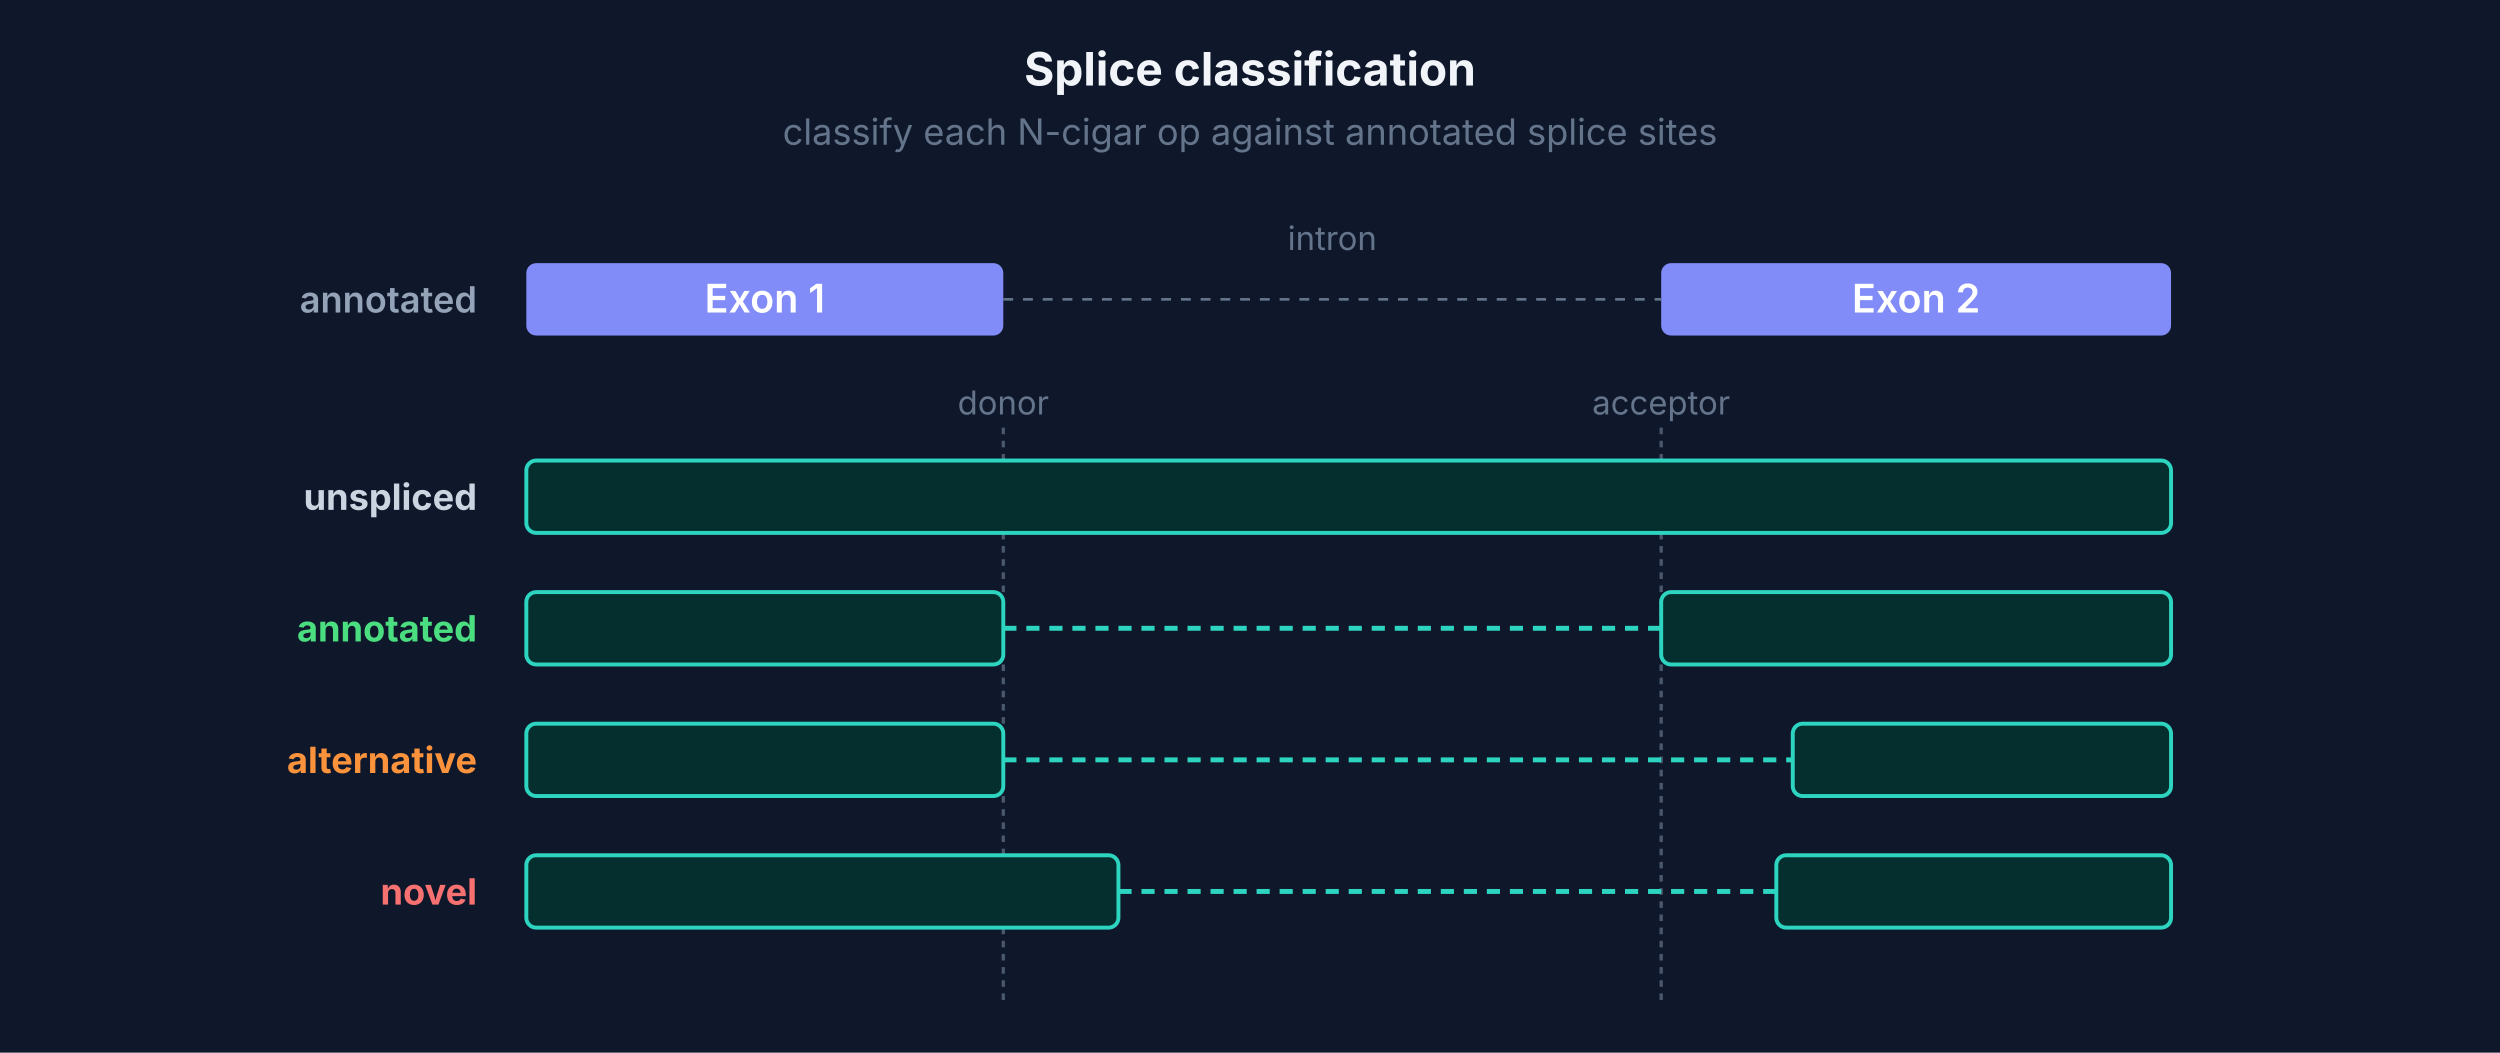
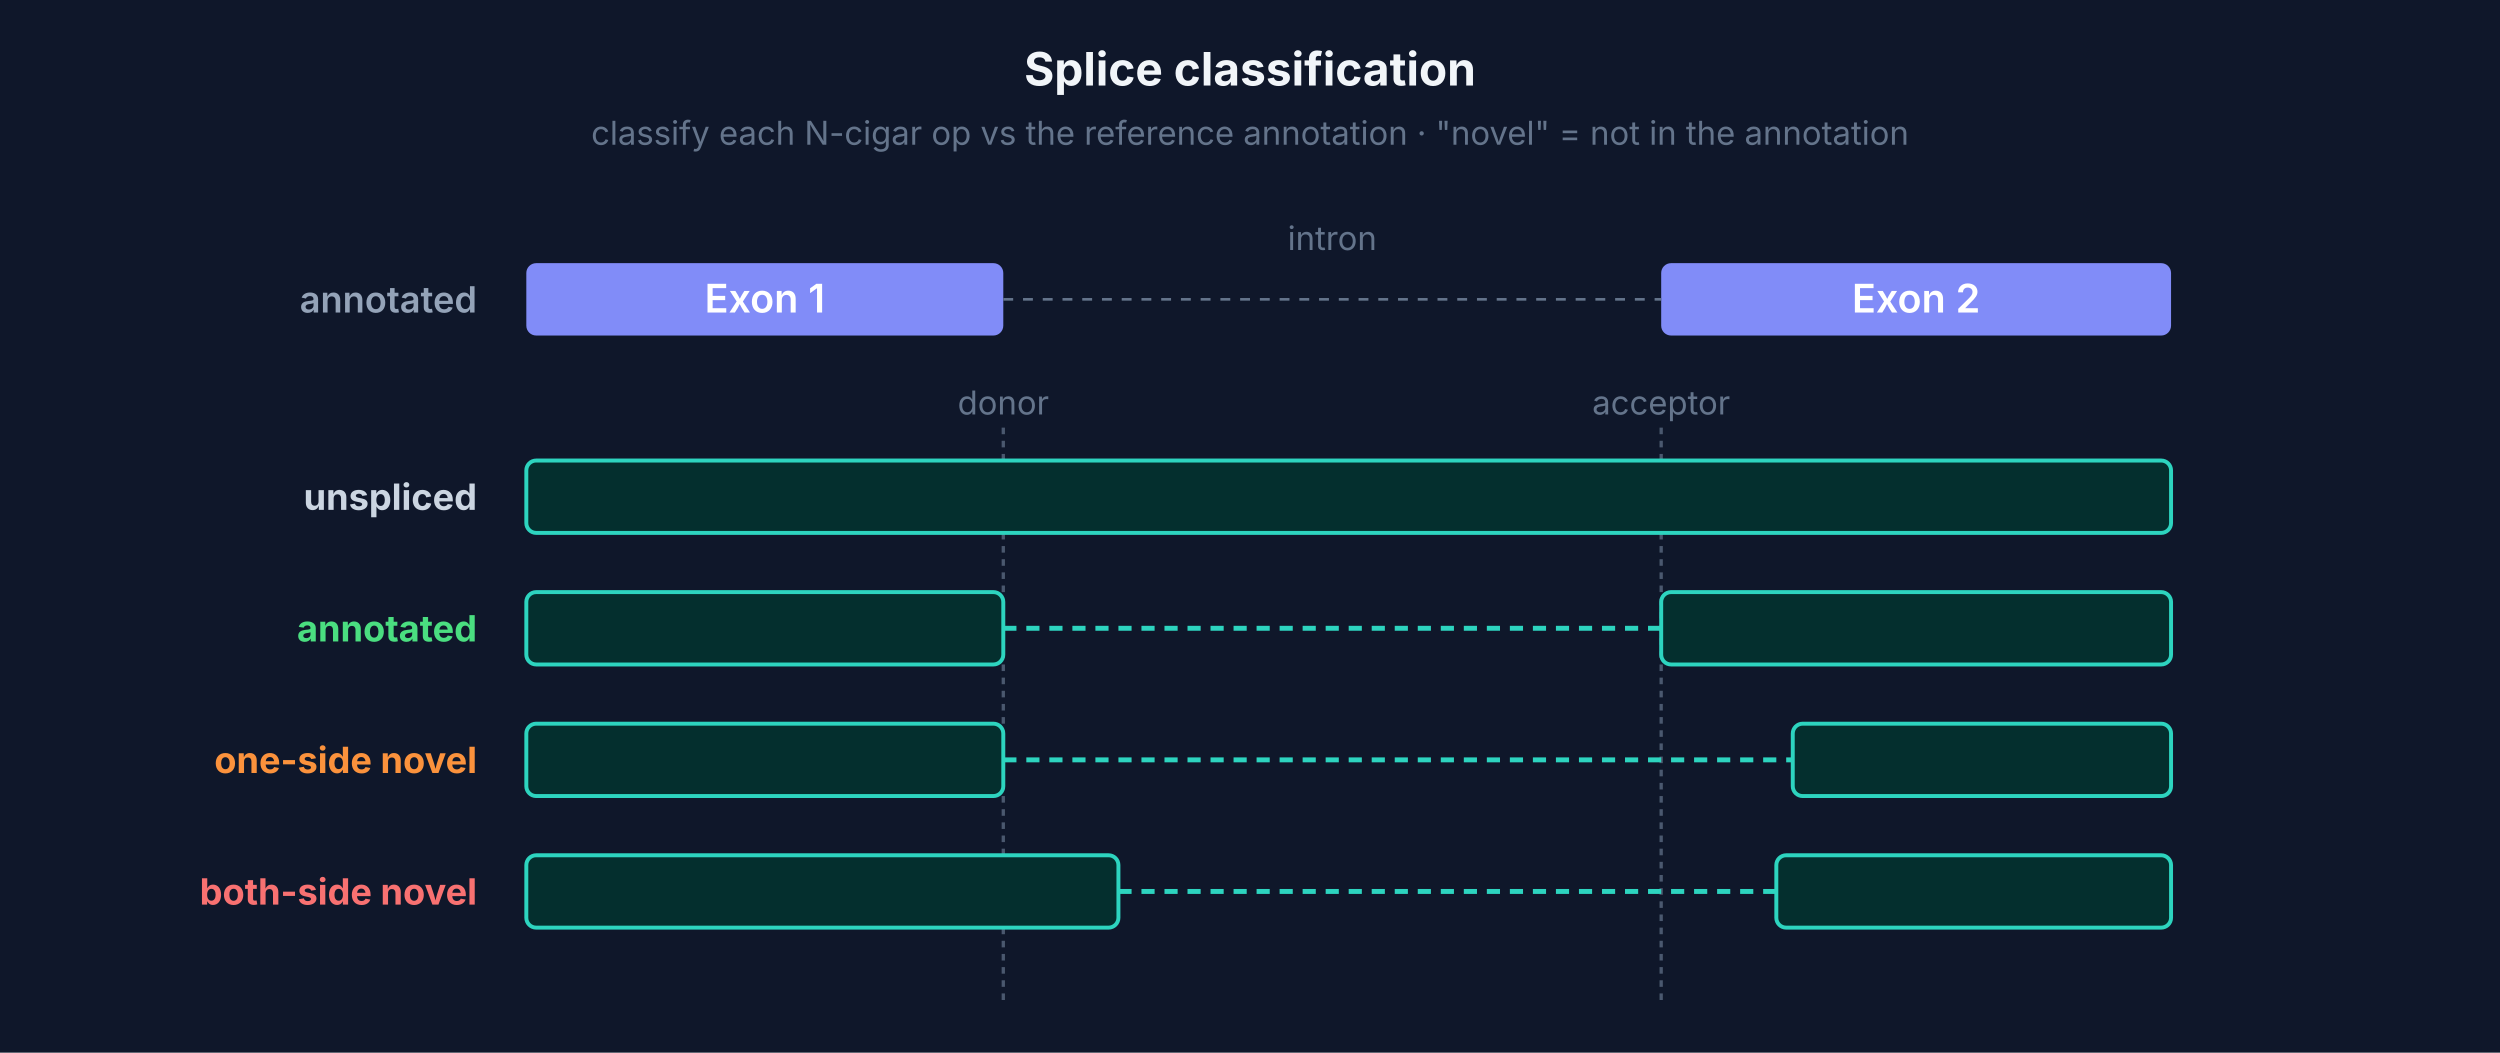
<svg xmlns="http://www.w3.org/2000/svg" width="760" height="320" viewBox="0 0 760 320">
  <rect fill="#0f172a" width="760" height="320" />
  <g font-family="Inter, Helvetica Neue, Helvetica, Arial, sans-serif">
    <text fill="#f1f5f9" font-size="14" font-weight="700" text-anchor="middle" x="380.0" y="26">Splice classification</text>
-     <text fill="#64748b" font-size="11" font-weight="400" text-anchor="middle" x="380.0" y="44">classify each N-cigar op against annotated splice sites</text>
+     <text fill="#64748b" font-size="10" font-weight="400" text-anchor="middle" x="380.0" y="44">classify each N-cigar op vs the reference annotation · "novel" = not in the annotation</text>
    <text fill="#94a3b8" font-size="11" font-weight="600" text-anchor="end" x="145" y="95.0">annotated</text>
    <rect x="160" y="80" width="145" height="22" rx="3" fill="#818cf8" />
    <text fill="#ffffff" font-size="12" font-weight="600" text-anchor="middle" x="232.5" y="95.0">Exon 1</text>
    <rect x="505" y="80" width="155" height="22" rx="3" fill="#818cf8" />
    <text fill="#ffffff" font-size="12" font-weight="600" text-anchor="middle" x="582.5" y="95.0">Exon 2</text>
    <line x1="305" x2="505" y1="91.0" y2="91.0" stroke="#64748b" stroke-width="0.8" stroke-dasharray="3,3" />
    <text fill="#64748b" font-size="10" font-weight="400" text-anchor="middle" x="405.0" y="76">intron</text>
    <line x1="305" x2="305" y1="130" y2="305" stroke="#64748b" stroke-width="1" stroke-dasharray="2,2" opacity="0.7" />
    <line x1="505" x2="505" y1="130" y2="305" stroke="#64748b" stroke-width="1" stroke-dasharray="2,2" opacity="0.7" />
    <text fill="#cbd5e1" font-size="11" font-weight="700" text-anchor="end" x="145" y="155.0">unspliced</text>
    <rect x="160" y="140" width="500" height="22" rx="3" fill="#042f2e" stroke="#2dd4bf" stroke-width="1.2" />
    <text fill="#4ade80" font-size="11" font-weight="700" text-anchor="end" x="145" y="195.0">annotated</text>
    <rect x="160" y="180" width="145" height="22" rx="3" fill="#042f2e" stroke="#2dd4bf" stroke-width="1.2" />
    <rect x="505" y="180" width="155" height="22" rx="3" fill="#042f2e" stroke="#2dd4bf" stroke-width="1.2" />
    <line x1="305" x2="505" y1="191.0" y2="191.0" stroke="#2dd4bf" stroke-width="1.5" stroke-dasharray="4,3" />
-     <text fill="#fb923c" font-size="11" font-weight="700" text-anchor="end" x="145" y="235.0">alternative</text>
+     <text fill="#fb923c" font-size="11" font-weight="700" text-anchor="end" x="145" y="235.0">one-side novel</text>
    <rect x="160" y="220" width="145" height="22" rx="3" fill="#042f2e" stroke="#2dd4bf" stroke-width="1.2" />
    <rect x="545" y="220" width="115" height="22" rx="3" fill="#042f2e" stroke="#2dd4bf" stroke-width="1.2" />
    <line x1="305" x2="545" y1="231.0" y2="231.0" stroke="#2dd4bf" stroke-width="1.5" stroke-dasharray="4,3" />
-     <text fill="#f87171" font-size="11" font-weight="700" text-anchor="end" x="145" y="275.0">novel</text>
+     <text fill="#f87171" font-size="11" font-weight="700" text-anchor="end" x="145" y="275.0">both-side novel</text>
    <rect x="160" y="260" width="180" height="22" rx="3" fill="#042f2e" stroke="#2dd4bf" stroke-width="1.2" />
    <rect x="540" y="260" width="120" height="22" rx="3" fill="#042f2e" stroke="#2dd4bf" stroke-width="1.2" />
    <line x1="340" x2="540" y1="271.0" y2="271.0" stroke="#2dd4bf" stroke-width="1.5" stroke-dasharray="4,3" />
    <text fill="#64748b" font-size="10" font-weight="400" text-anchor="middle" x="305" y="126">donor</text>
    <text fill="#64748b" font-size="10" font-weight="400" text-anchor="middle" x="505" y="126">acceptor</text>
  </g>
</svg>
